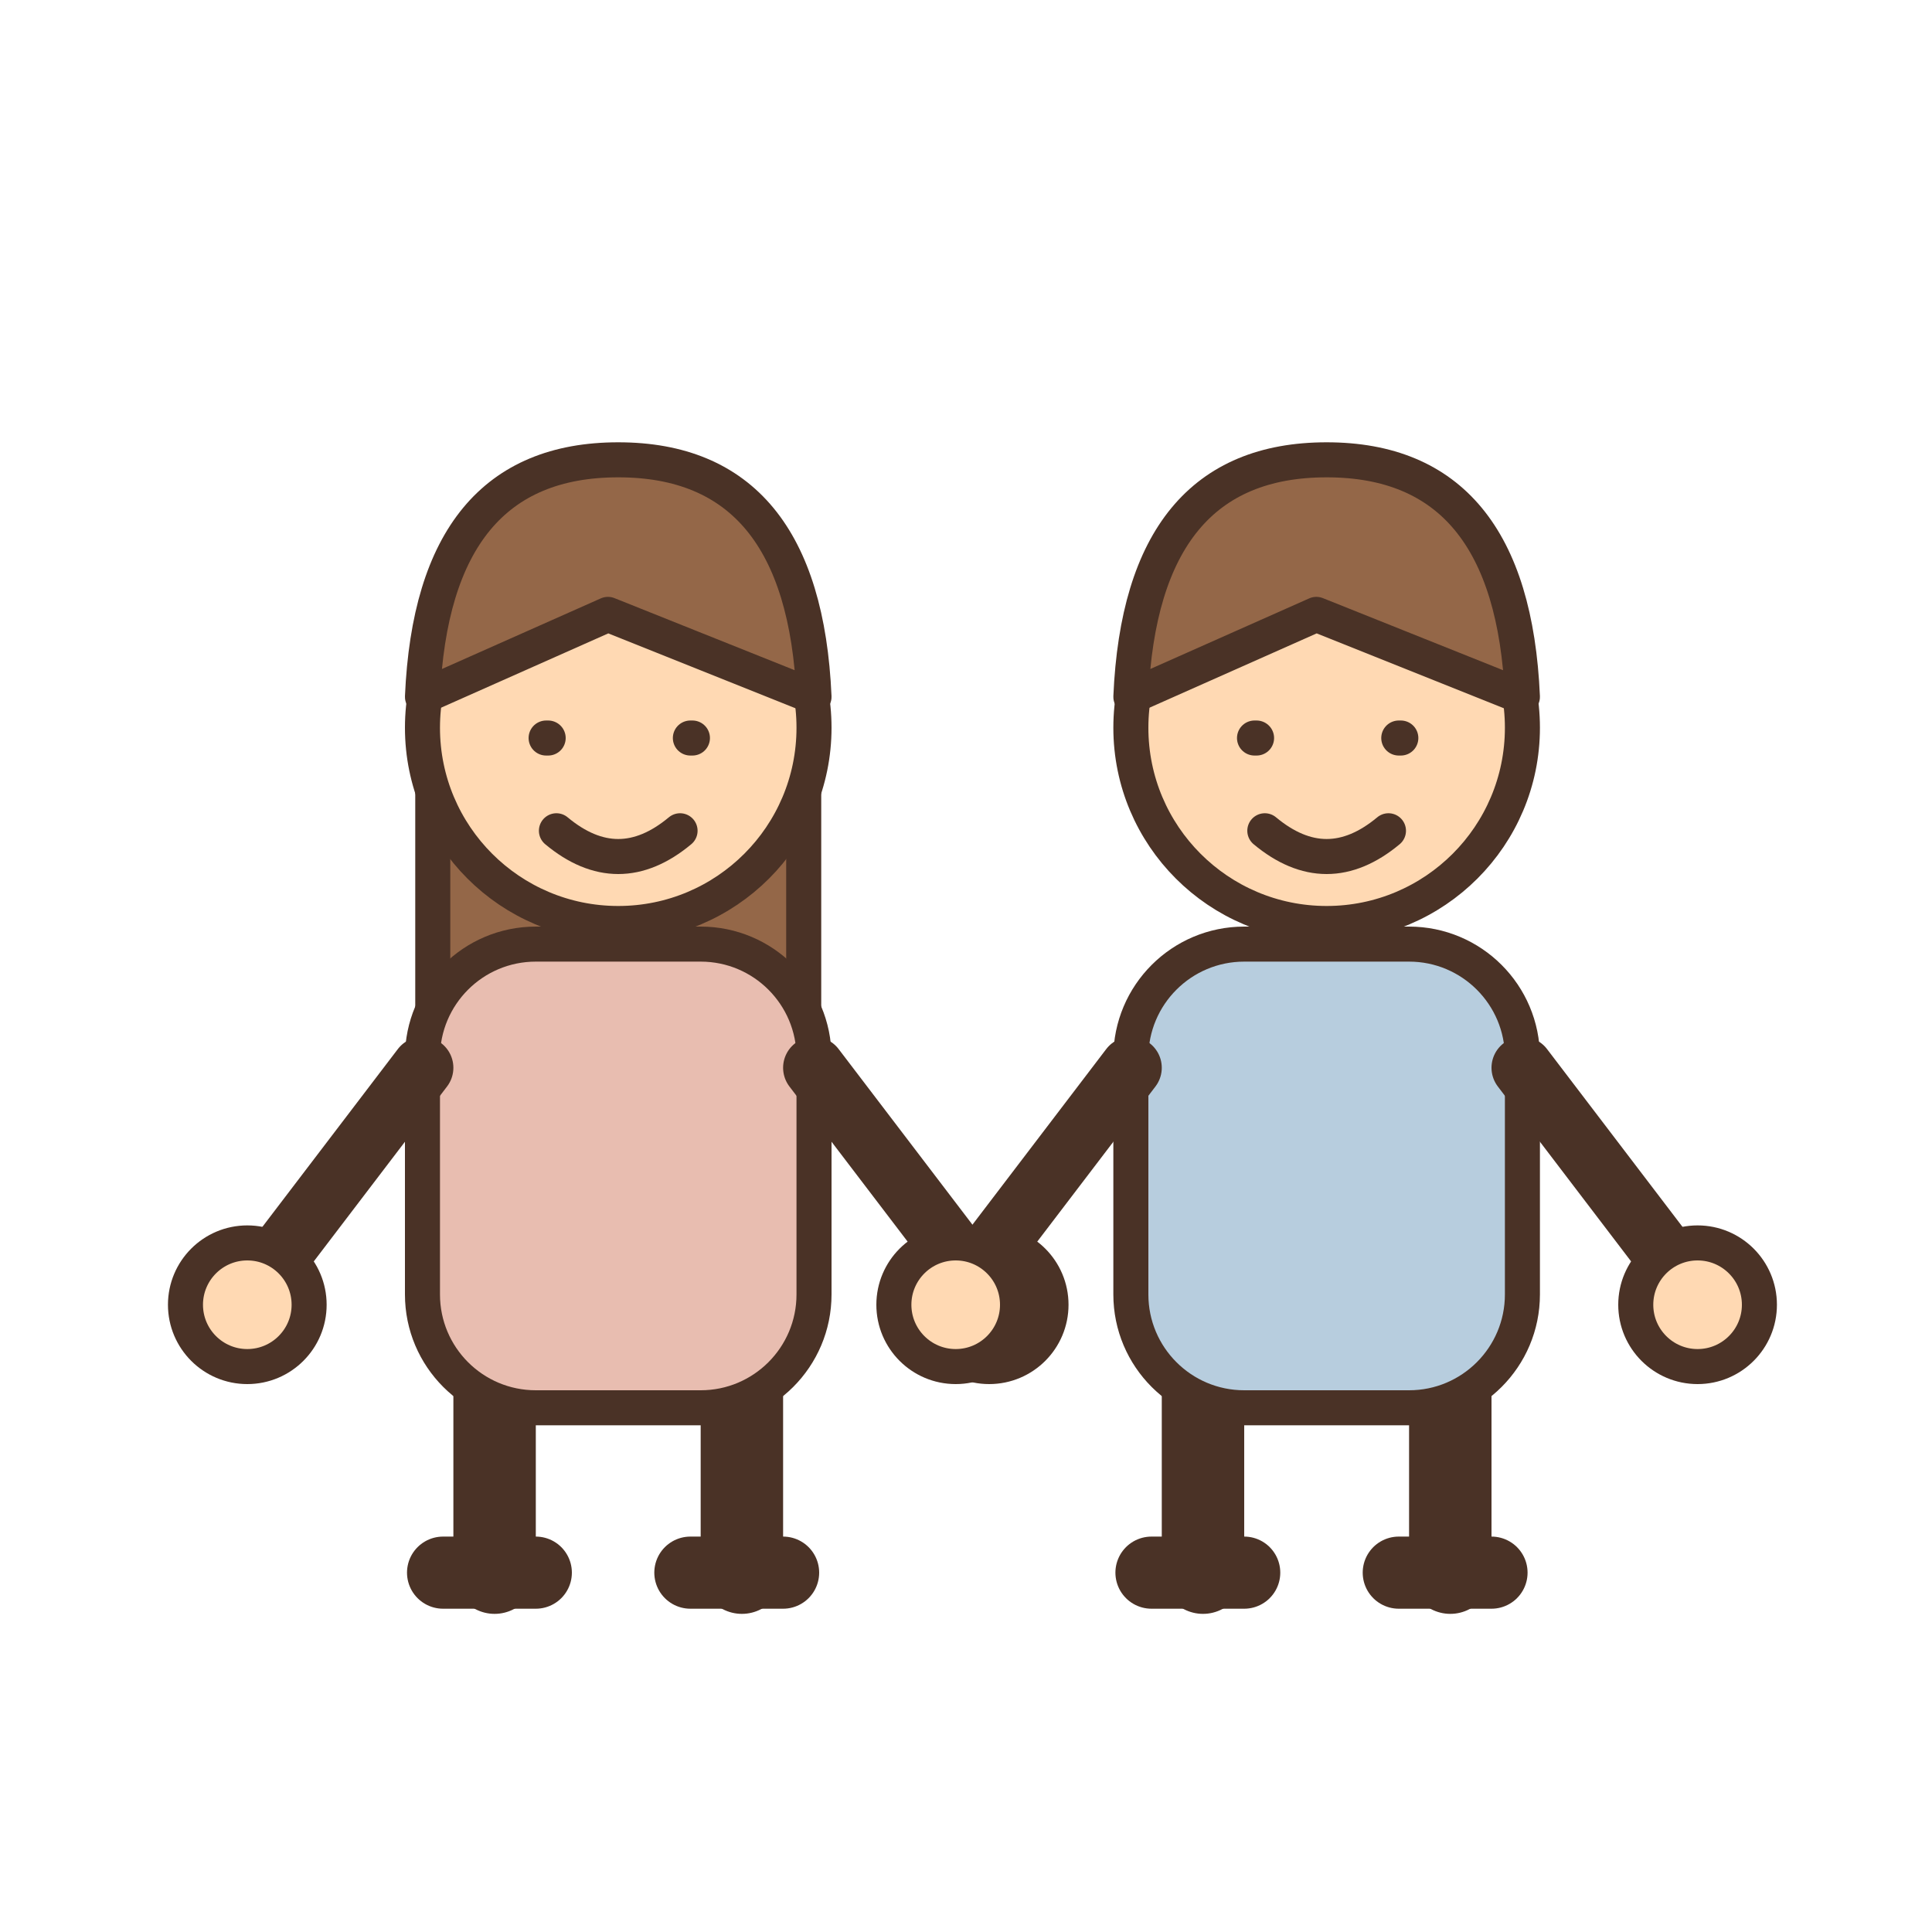
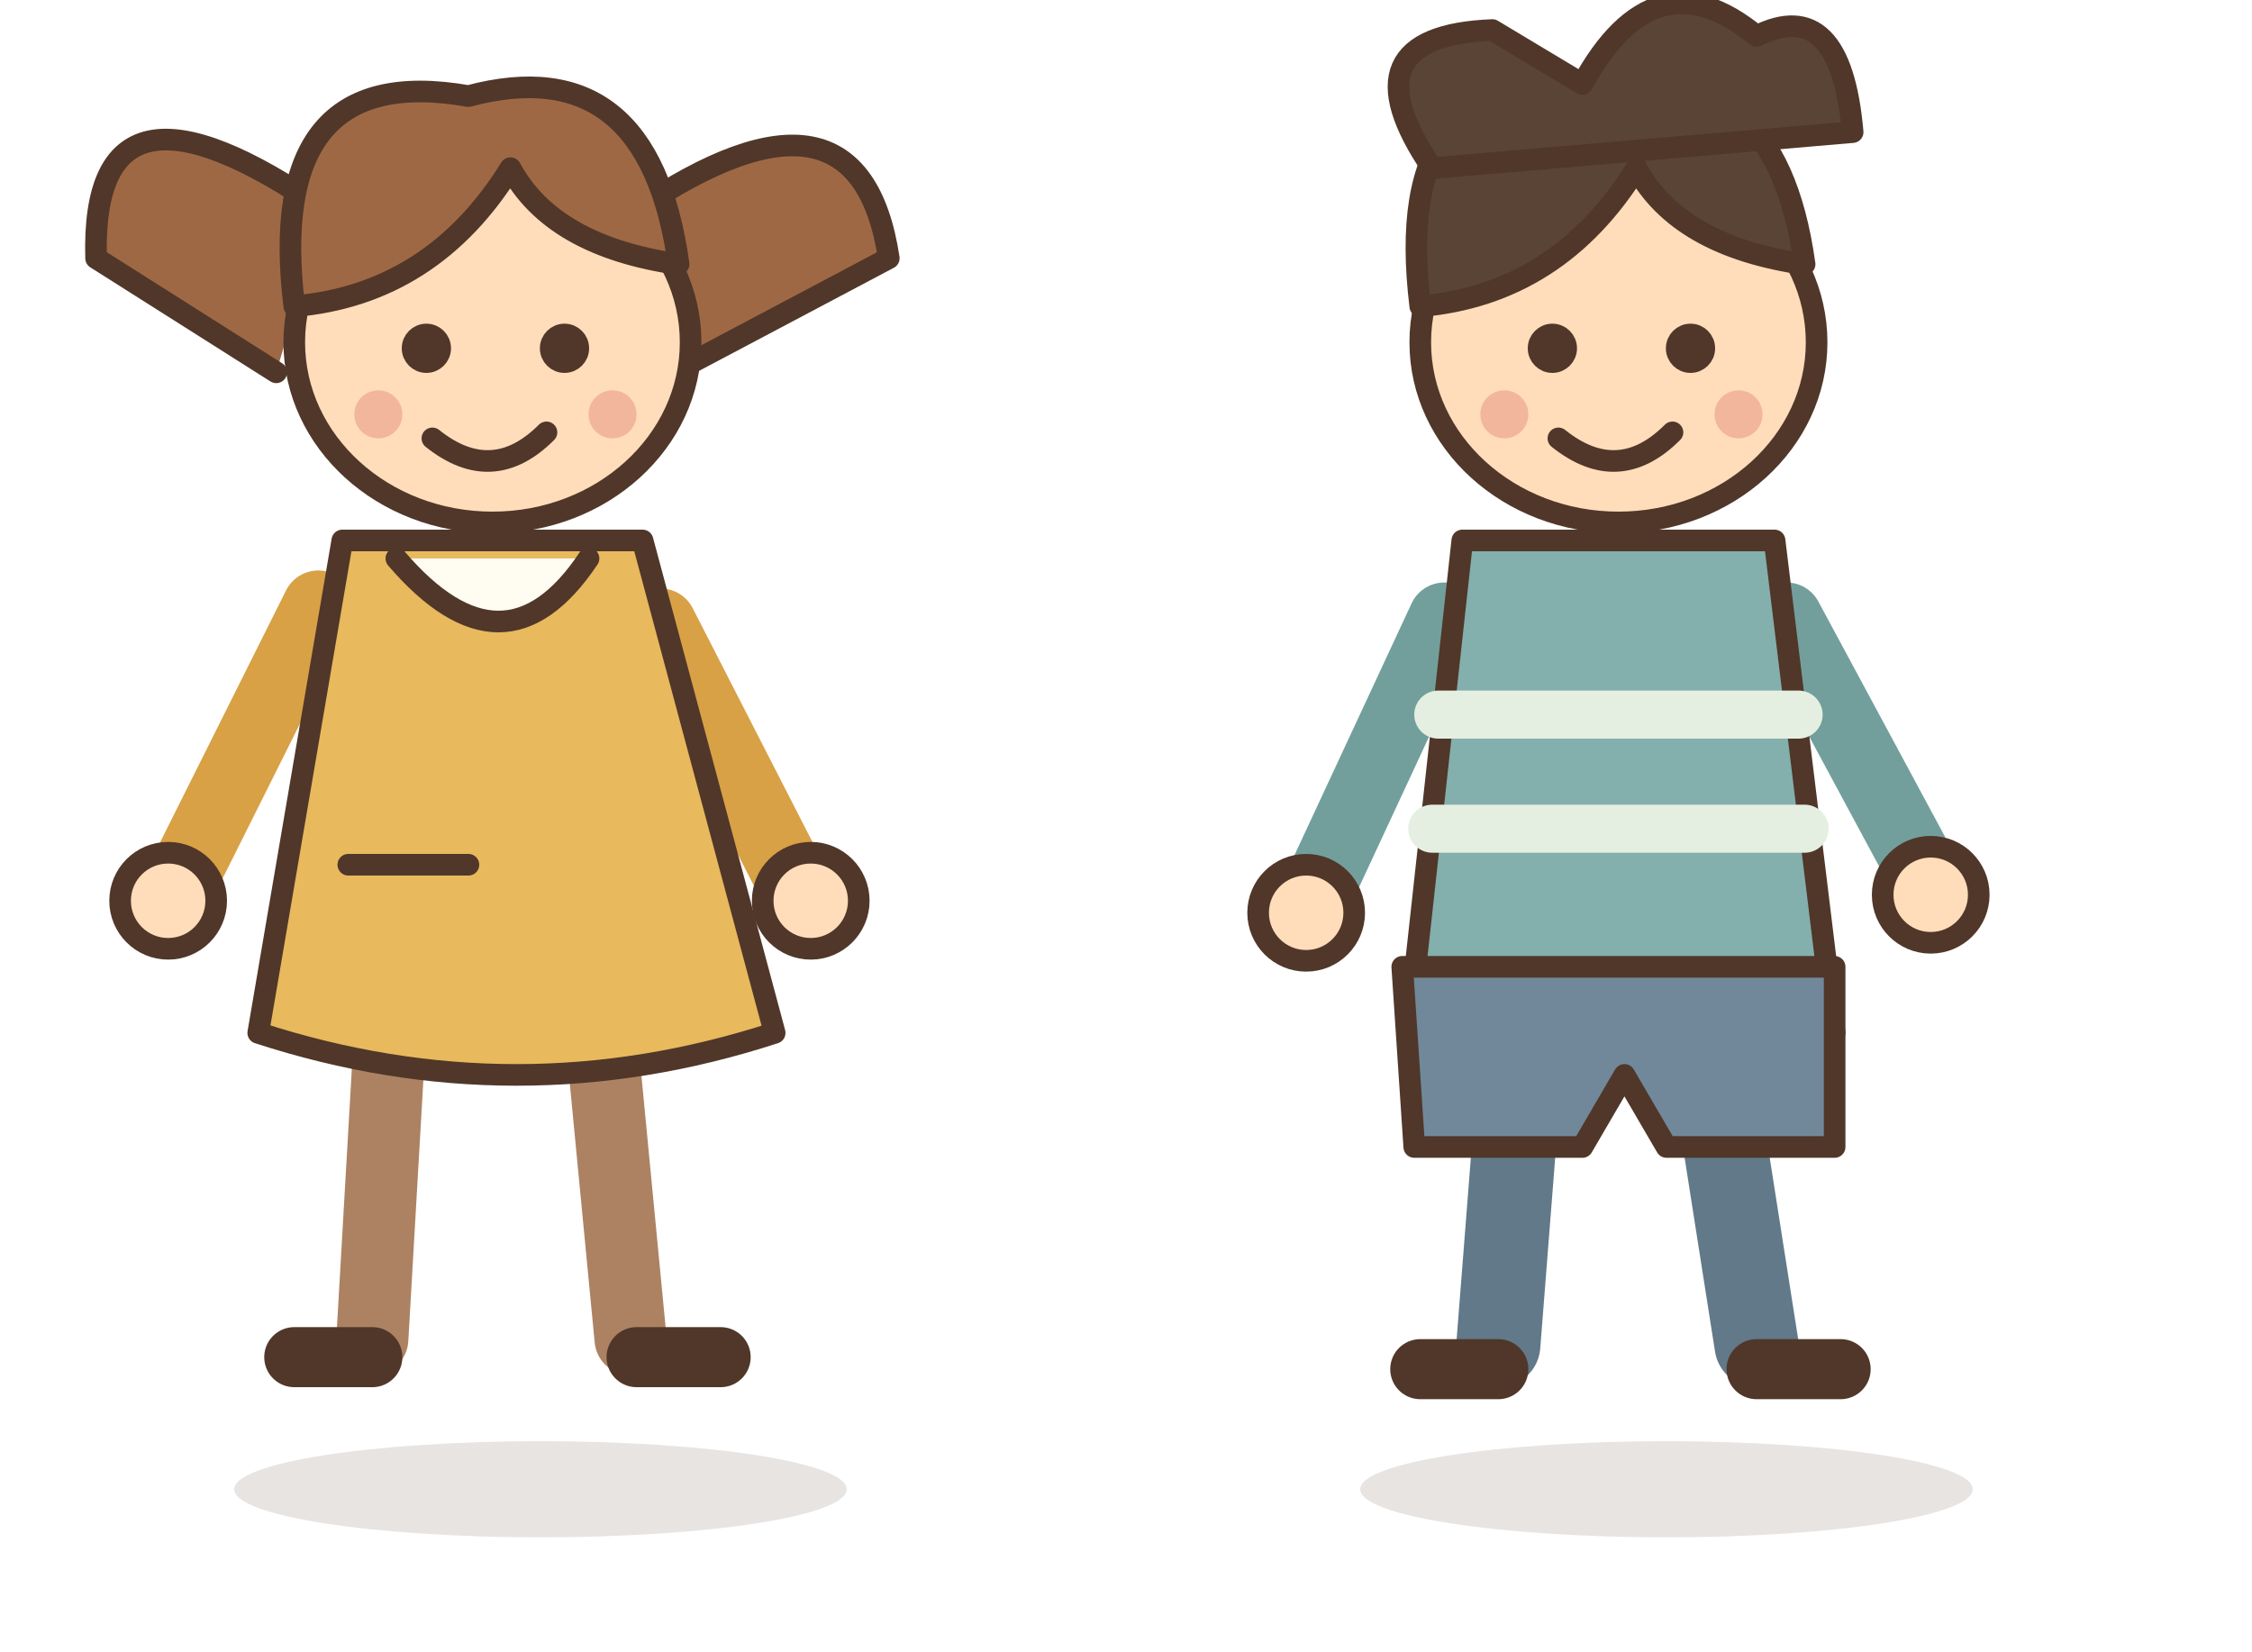
- <svg xmlns="http://www.w3.org/2000/svg" viewBox="0 0 120 120">
-   <g stroke="#4A3226" stroke-width="3.4" stroke-linecap="round" stroke-linejoin="round">
-     <g transform="translate(0 26) scale(.64)">
-       <path d="M42 30v35h36V30z" fill="#946748" />
-       <path d="M48 93v19M72 93v19" stroke-width="8" />
-       <path d="M43 112h9M67 112h9" stroke-width="7" />
-       <circle cx="60" cy="30" r="19" fill="#FFD9B3" />
-       <path d="M41 27q1-23 19-23t19 23l-20-8z" fill="#946748" />
-       <path d="M53 31h.2M67 31h.2M54 40q6 5 12 0" fill="none" />
-       <rect x="41" y="51" width="38" height="45" rx="11" fill="#E8BDB0" />
-       <path d="M41 63L25 84M79 63l16 21" fill="none" stroke-width="6" />
-       <circle cx="24" cy="86" r="6" fill="#FFD9B3" />
-       <circle cx="96" cy="86" r="6" fill="#FFD9B3" />
+ <svg xmlns="http://www.w3.org/2000/svg" viewBox="0 0 300 220" fill="none" stroke="#503729" stroke-width="3.6" stroke-linejoin="round" stroke-linecap="round">
+   <g transform="translate(0 0) scale(0.8)">
+     <ellipse cx="90" cy="248" rx="51" ry="8" fill="#503729" opacity=".14" stroke="none" />
+     <path d="M65 171 62 223m38-52 5 52" fill="none" stroke="#AC8263" stroke-width="12" />
+     <path d="M62 226h-13M106 226h14" fill="none" stroke-width="10" />
+     <path d="M53 101 31 145m79-41 21 41" fill="none" stroke="#D8A146" stroke-width="12" />
+     <circle cx="28" cy="150" r="8" fill="#FFDDBB" />
+     <circle cx="135" cy="150" r="8" fill="#FFDDBB" />
+     <path d="M57 90h50l22 82q-43 14-86 0z" fill="#E8B95D" />
+     <path d="M66 93q18 21 32 0" fill="#FFFCF1" />
+     <path d="M58 144h20" fill="none" />
+     <path d="M54 35q-39-27-38 8l30 19m60-27q37-25 42 8l-34 18" fill="#9F6844" />
+     <ellipse cx="82" cy="57" rx="33" ry="30" fill="#FFDDBB" />
+     <g transform="translate(82 57) scale(1)">
+       <path d="M-33-6q-5-41 29-35 30-8 35 28-21-3-28-16-13 21-36 23z" fill="#9F6844" />
    </g>
-     <g transform="translate(44 26) scale(.64)">
-       <path d="M48 93v19M72 93v19" stroke-width="8" />
-       <path d="M43 112h9M67 112h9" stroke-width="7" />
-       <circle cx="60" cy="30" r="19" fill="#FFD9B3" />
-       <path d="M41 27q1-23 19-23t19 23l-20-8z" fill="#946748" />
-       <path d="M53 31h.2M67 31h.2M54 40q6 5 12 0" fill="none" />
-       <rect x="41" y="51" width="38" height="45" rx="11" fill="#B7CDDE" />
-       <path d="M41 63L25 84M79 63l16 21" fill="none" stroke-width="6" />
-       <circle cx="24" cy="86" r="6" fill="#FFD9B3" />
-       <circle cx="96" cy="86" r="6" fill="#FFD9B3" />
+     <circle cx="71" cy="58" r="2.3" fill="#503729" />
+     <circle cx="94" cy="58" r="2.3" fill="#503729" />
+     <path d="M72 73q10 8 19-1" fill="none" />
+     <circle cx="63" cy="69" r="4" fill="#F2B69D" stroke="none" />
+     <circle cx="102" cy="69" r="4" fill="#F2B69D" stroke="none" />
+   </g>
+   <g transform="translate(150 0) scale(0.8)">
+     <ellipse cx="90" cy="248" rx="51" ry="8" fill="#503729" opacity=".14" stroke="none" />
+     <path d="M66 173 62 224m35-51 8 51" fill="none" stroke="#617989" stroke-width="14" />
+     <path d="M62 228h-13M105 228h14" fill="none" stroke-width="10" />
+     <path d="M53 103 33 146m77-43 21 39" fill="none" stroke="#729F9C" stroke-width="12" />
+     <circle cx="30" cy="152" r="8" fill="#FFDDBB" />
+     <circle cx="134" cy="149" r="8" fill="#FFDDBB" />
+     <path d="M56 90h52l10 82H47z" fill="#83AFAD" />
+     <path d="M52 119h60m-61 19h62" fill="none" stroke="#E5EFE1" stroke-width="8" />
+     <path d="M46 161h72v30H90l-7-12-7 12H48z" fill="#70889A" />
+     <ellipse cx="82" cy="57" rx="33" ry="30" fill="#FFDDBB" />
+     <g transform="translate(82 57) scale(1)">
+       <path d="M-33-6q-5-41 29-35 30-8 35 28-21-3-28-16-13 21-36 23z" fill="#5A4436" />
    </g>
+     <circle cx="71" cy="58" r="2.3" fill="#503729" />
+     <circle cx="94" cy="58" r="2.3" fill="#503729" />
+     <path d="M72 73q10 8 19-1" fill="none" />
+     <circle cx="63" cy="69" r="4" fill="#F2B69D" stroke="none" />
+     <circle cx="102" cy="69" r="4" fill="#F2B69D" stroke="none" />
+     <path d="M51 28q-15-22 10-23l15 9q12-22 29-8 14-7 16 16z" fill="#5A4436" />
  </g>
</svg>
